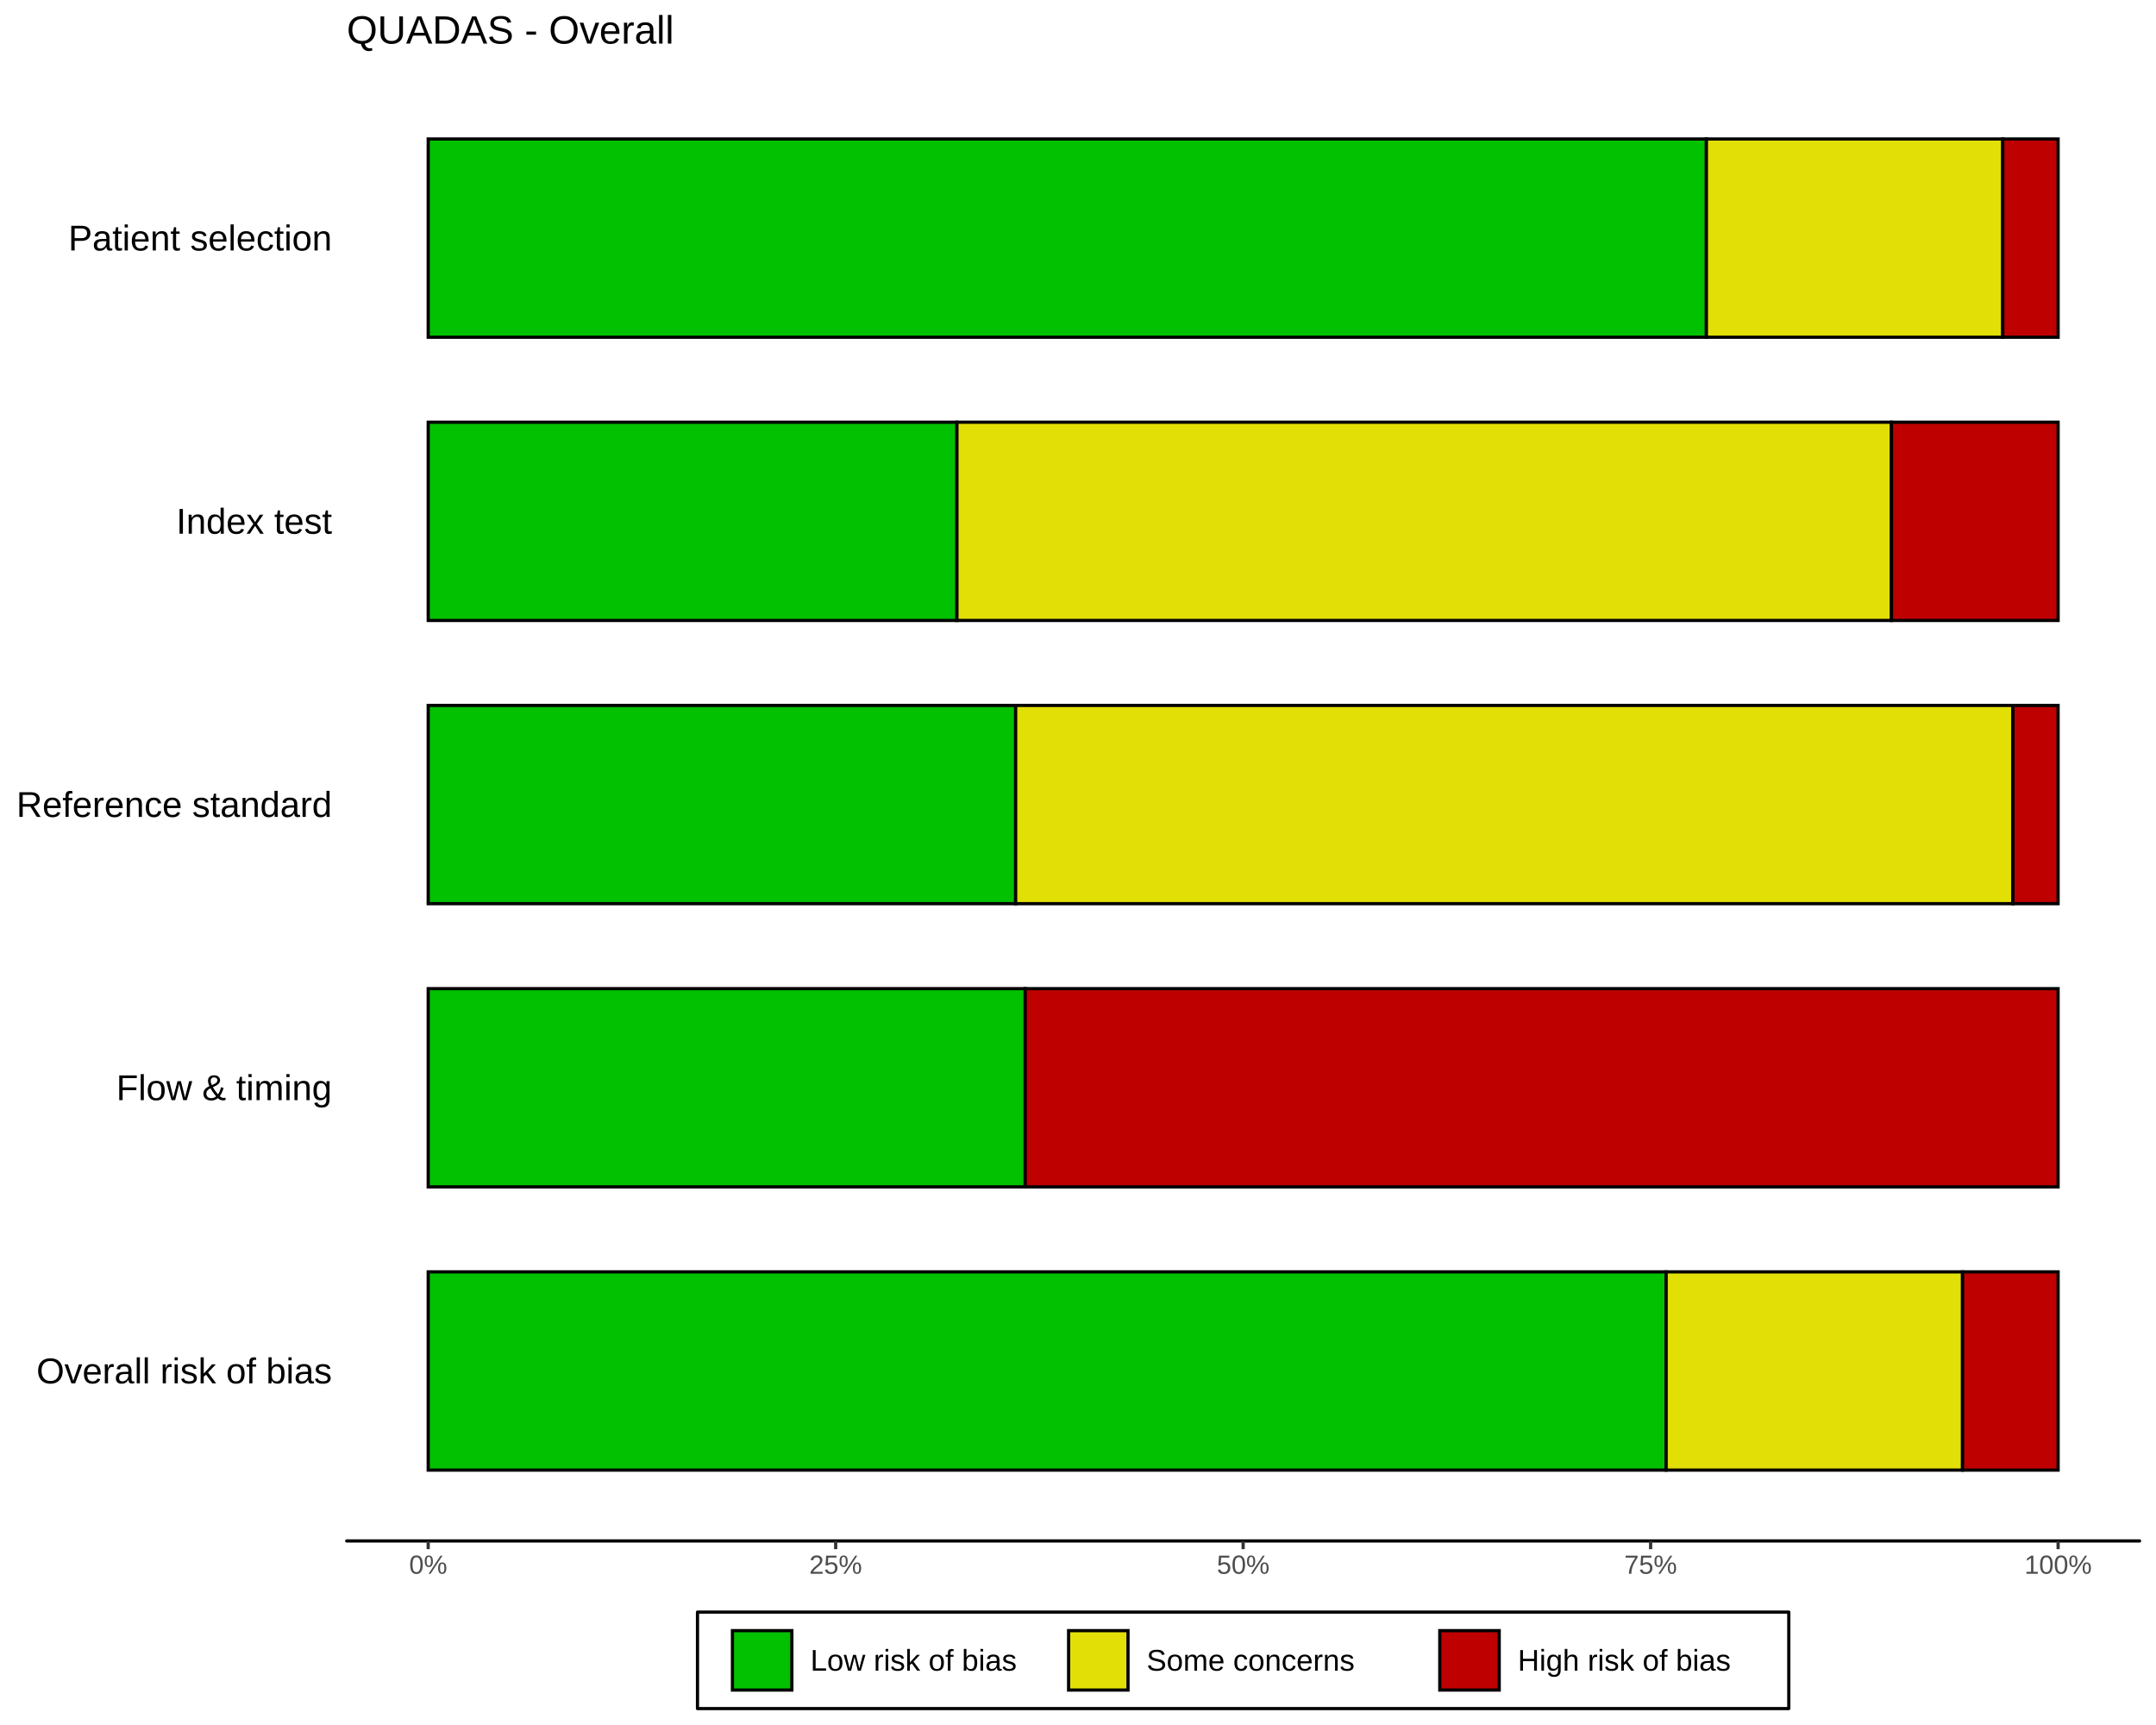
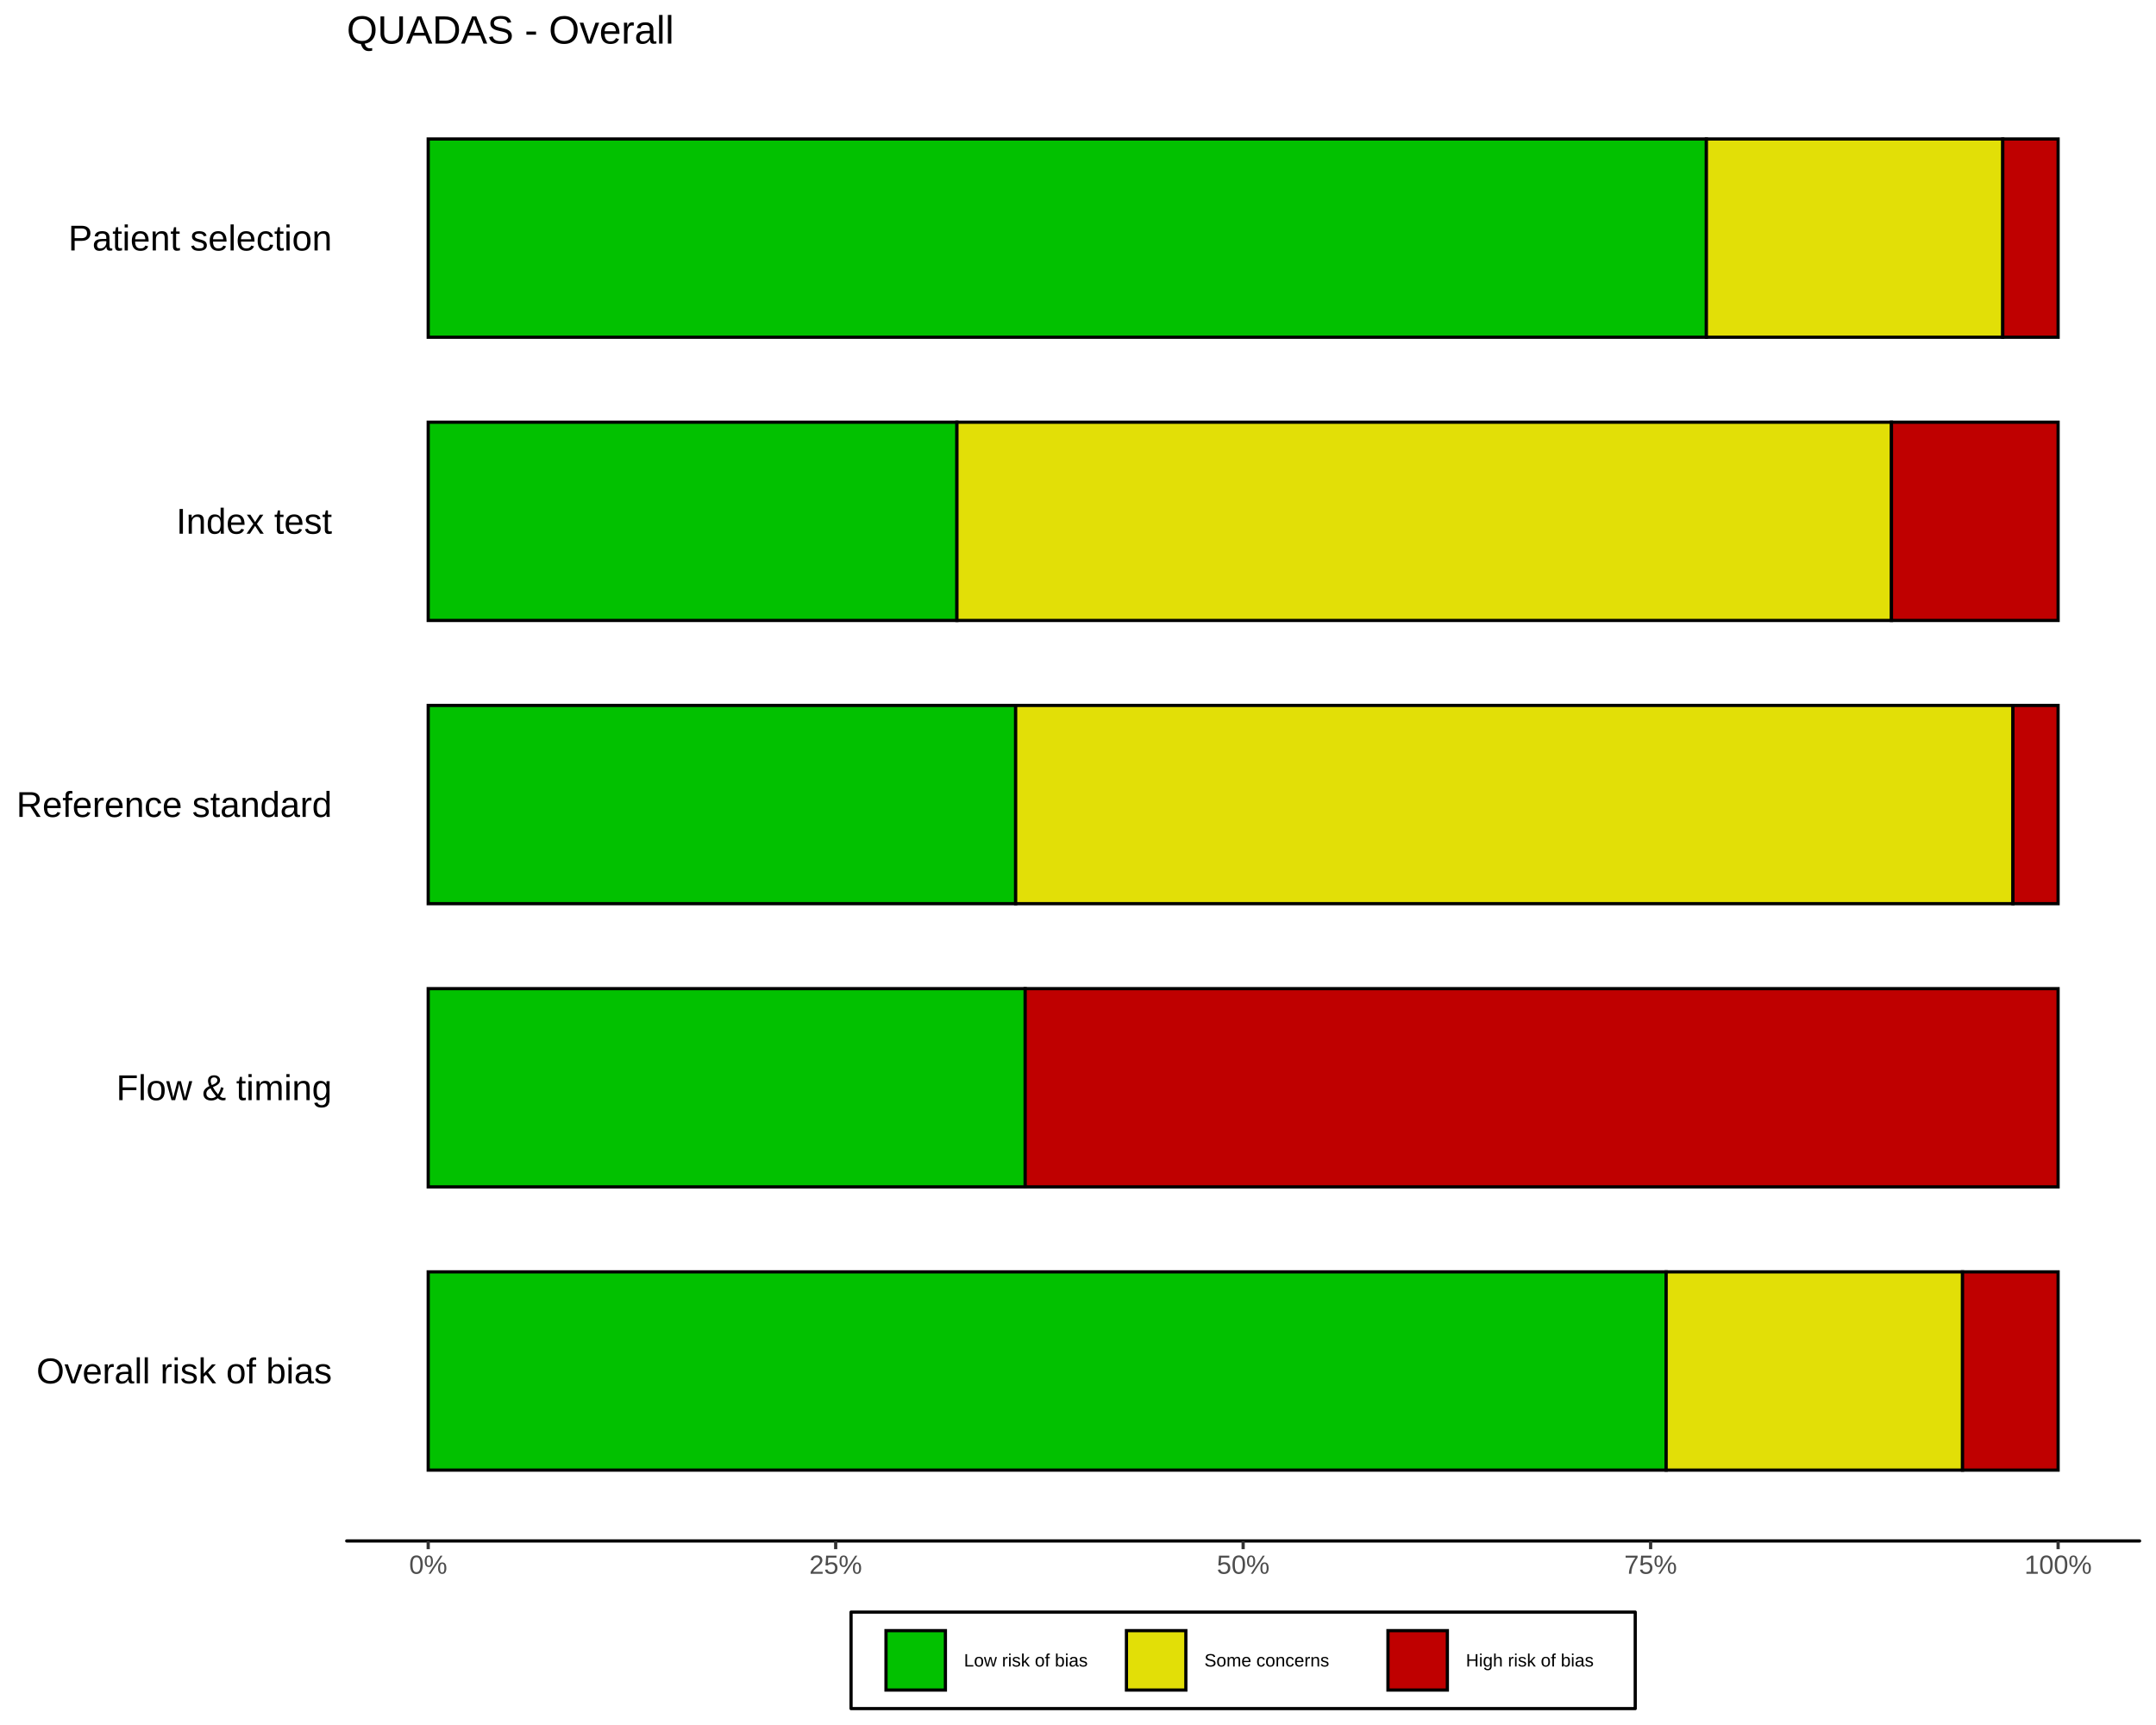
<svg xmlns="http://www.w3.org/2000/svg" viewBox="0 0 720.00 576.00">
  <defs>
    <style type="text/css">
    line, polyline, polygon, path, rect, circle {
      fill: none;
      stroke: #000000;
      stroke-linecap: round;
      stroke-linejoin: round;
      stroke-miterlimit: 10.00;
    }
  </style>
  </defs>
  <rect width="100%" height="100%" style="stroke: none; fill: #FFFFFF;" />
  <rect x="0.00" y="0.00" width="720.00" height="576.00" style="stroke-width: 1.07; stroke: #FFFFFF; fill: #FFFFFF;" />
  <defs>
    <clipPath id="cpMTE1Ljc5fDcxNC41Mnw1MTQuNTR8MjIuNzc=">
      <rect x="115.79" y="22.77" width="598.73" height="491.76" />
    </clipPath>
  </defs>
  <rect x="143.00" y="424.69" width="413.41" height="66.20" style="stroke-width: 1.07; stroke-linecap: square; stroke-linejoin: miter; fill: #02C100;" clip-path="url(#cpMTE1Ljc5fDcxNC41Mnw1MTQuNTR8MjIuNzc=)" />
  <rect x="556.41" y="424.69" width="98.98" height="66.20" style="stroke-width: 1.07; stroke-linecap: square; stroke-linejoin: miter; fill: #E2DF07;" clip-path="url(#cpMTE1Ljc5fDcxNC41Mnw1MTQuNTR8MjIuNzc=)" />
  <rect x="655.39" y="424.69" width="31.92" height="66.20" style="stroke-width: 1.07; stroke-linecap: square; stroke-linejoin: miter; fill: #BF0000;" clip-path="url(#cpMTE1Ljc5fDcxNC41Mnw1MTQuNTR8MjIuNzc=)" />
  <rect x="143.00" y="330.12" width="199.36" height="66.20" style="stroke-width: 1.07; stroke-linecap: square; stroke-linejoin: miter; fill: #02C100;" clip-path="url(#cpMTE1Ljc5fDcxNC41Mnw1MTQuNTR8MjIuNzc=)" />
  <rect x="342.36" y="330.12" width="344.94" height="66.20" style="stroke-width: 1.07; stroke-linecap: square; stroke-linejoin: miter; fill: #BF0000;" clip-path="url(#cpMTE1Ljc5fDcxNC41Mnw1MTQuNTR8MjIuNzc=)" />
  <rect x="143.00" y="235.55" width="196.18" height="66.20" style="stroke-width: 1.07; stroke-linecap: square; stroke-linejoin: miter; fill: #02C100;" clip-path="url(#cpMTE1Ljc5fDcxNC41Mnw1MTQuNTR8MjIuNzc=)" />
  <rect x="339.18" y="235.55" width="333.05" height="66.20" style="stroke-width: 1.07; stroke-linecap: square; stroke-linejoin: miter; fill: #E2DF07;" clip-path="url(#cpMTE1Ljc5fDcxNC41Mnw1MTQuNTR8MjIuNzc=)" />
  <rect x="672.22" y="235.55" width="15.08" height="66.20" style="stroke-width: 1.07; stroke-linecap: square; stroke-linejoin: miter; fill: #BF0000;" clip-path="url(#cpMTE1Ljc5fDcxNC41Mnw1MTQuNTR8MjIuNzc=)" />
  <rect x="143.00" y="140.98" width="176.56" height="66.20" style="stroke-width: 1.07; stroke-linecap: square; stroke-linejoin: miter; fill: #02C100;" clip-path="url(#cpMTE1Ljc5fDcxNC41Mnw1MTQuNTR8MjIuNzc=)" />
  <rect x="319.57" y="140.98" width="312.09" height="66.20" style="stroke-width: 1.07; stroke-linecap: square; stroke-linejoin: miter; fill: #E2DF07;" clip-path="url(#cpMTE1Ljc5fDcxNC41Mnw1MTQuNTR8MjIuNzc=)" />
  <rect x="631.66" y="140.98" width="55.65" height="66.20" style="stroke-width: 1.07; stroke-linecap: square; stroke-linejoin: miter; fill: #BF0000;" clip-path="url(#cpMTE1Ljc5fDcxNC41Mnw1MTQuNTR8MjIuNzc=)" />
  <rect x="143.00" y="46.41" width="426.85" height="66.20" style="stroke-width: 1.07; stroke-linecap: square; stroke-linejoin: miter; fill: #02C100;" clip-path="url(#cpMTE1Ljc5fDcxNC41Mnw1MTQuNTR8MjIuNzc=)" />
  <rect x="569.85" y="46.41" width="98.98" height="66.20" style="stroke-width: 1.07; stroke-linecap: square; stroke-linejoin: miter; fill: #E2DF07;" clip-path="url(#cpMTE1Ljc5fDcxNC41Mnw1MTQuNTR8MjIuNzc=)" />
  <rect x="668.83" y="46.41" width="18.48" height="66.20" style="stroke-width: 1.07; stroke-linecap: square; stroke-linejoin: miter; fill: #BF0000;" clip-path="url(#cpMTE1Ljc5fDcxNC41Mnw1MTQuNTR8MjIuNzc=)" />
  <defs>
    <clipPath id="cpMC4wMHw3MjAuMDB8NTc2LjAwfDAuMDA=">
      <rect x="0.00" y="0.00" width="720.00" height="576.00" />
    </clipPath>
  </defs>
  <g clip-path="url(#cpMC4wMHw3MjAuMDB8NTc2LjAwfDAuMDA=)">
    <text x="12.17" y="461.92" style="font-size: 12.00px; font-family: Liberation Sans;" textLength="98.69px" lengthAdjust="spacingAndGlyphs">Overall risk of bias</text>
  </g>
  <g clip-path="url(#cpMC4wMHw3MjAuMDB8NTc2LjAwfDAuMDA=)">
    <text x="38.84" y="367.35" style="font-size: 12.00px; font-family: Liberation Sans;" textLength="72.02px" lengthAdjust="spacingAndGlyphs">Flow &amp; timing</text>
  </g>
  <g clip-path="url(#cpMC4wMHw3MjAuMDB8NTc2LjAwfDAuMDA=)">
    <text x="5.48" y="272.78" style="font-size: 12.00px; font-family: Liberation Sans;" textLength="105.38px" lengthAdjust="spacingAndGlyphs">Reference standard</text>
  </g>
  <g clip-path="url(#cpMC4wMHw3MjAuMDB8NTc2LjAwfDAuMDA=)">
    <text x="58.85" y="178.21" style="font-size: 12.00px; font-family: Liberation Sans;" textLength="52.00px" lengthAdjust="spacingAndGlyphs">Index test</text>
  </g>
  <g clip-path="url(#cpMC4wMHw3MjAuMDB8NTc2LjAwfDAuMDA=)">
    <text x="22.82" y="83.64" style="font-size: 12.00px; font-family: Liberation Sans;" textLength="88.03px" lengthAdjust="spacingAndGlyphs">Patient selection</text>
  </g>
  <polyline points="115.79,514.54 714.52,514.54 " style="stroke-width: 1.07;" clip-path="url(#cpMC4wMHw3MjAuMDB8NTc2LjAwfDAuMDA=)" />
  <polyline points="143.00,517.28 143.00,514.54 " style="stroke-width: 1.07; stroke: #333333; stroke-linecap: butt;" clip-path="url(#cpMC4wMHw3MjAuMDB8NTc2LjAwfDAuMDA=)" />
  <polyline points="279.08,517.28 279.08,514.54 " style="stroke-width: 1.07; stroke: #333333; stroke-linecap: butt;" clip-path="url(#cpMC4wMHw3MjAuMDB8NTc2LjAwfDAuMDA=)" />
  <polyline points="415.15,517.28 415.15,514.54 " style="stroke-width: 1.07; stroke: #333333; stroke-linecap: butt;" clip-path="url(#cpMC4wMHw3MjAuMDB8NTc2LjAwfDAuMDA=)" />
  <polyline points="551.23,517.28 551.23,514.54 " style="stroke-width: 1.07; stroke: #333333; stroke-linecap: butt;" clip-path="url(#cpMC4wMHw3MjAuMDB8NTc2LjAwfDAuMDA=)" />
  <polyline points="687.31,517.28 687.31,514.54 " style="stroke-width: 1.07; stroke: #333333; stroke-linecap: butt;" clip-path="url(#cpMC4wMHw3MjAuMDB8NTc2LjAwfDAuMDA=)" />
  <g clip-path="url(#cpMC4wMHw3MjAuMDB8NTc2LjAwfDAuMDA=)">
    <text x="136.64" y="525.51" style="font-size: 8.80px; fill: #4D4D4D; font-family: Liberation Sans;" textLength="12.72px" lengthAdjust="spacingAndGlyphs">0%</text>
  </g>
  <g clip-path="url(#cpMC4wMHw3MjAuMDB8NTc2LjAwfDAuMDA=)">
    <text x="270.27" y="525.51" style="font-size: 8.80px; fill: #4D4D4D; font-family: Liberation Sans;" textLength="17.61px" lengthAdjust="spacingAndGlyphs">25%</text>
  </g>
  <g clip-path="url(#cpMC4wMHw3MjAuMDB8NTc2LjAwfDAuMDA=)">
    <text x="406.35" y="525.51" style="font-size: 8.80px; fill: #4D4D4D; font-family: Liberation Sans;" textLength="17.61px" lengthAdjust="spacingAndGlyphs">50%</text>
  </g>
  <g clip-path="url(#cpMC4wMHw3MjAuMDB8NTc2LjAwfDAuMDA=)">
    <text x="542.42" y="525.51" style="font-size: 8.80px; fill: #4D4D4D; font-family: Liberation Sans;" textLength="17.61px" lengthAdjust="spacingAndGlyphs">75%</text>
  </g>
  <g clip-path="url(#cpMC4wMHw3MjAuMDB8NTc2LjAwfDAuMDA=)">
    <text x="676.06" y="525.51" style="font-size: 8.80px; fill: #4D4D4D; font-family: Liberation Sans;" textLength="22.50px" lengthAdjust="spacingAndGlyphs">100%</text>
  </g>
-   <rect x="232.93" y="538.30" width="364.44" height="32.22" style="stroke-width: 1.07; fill: #FFFFFF;" clip-path="url(#cpMC4wMHw3MjAuMDB8NTc2LjAwfDAuMDA=)" />
-   <rect x="243.89" y="543.78" width="21.26" height="21.26" style="stroke-width: 1.07; stroke: #FFFFFF; fill: #F2F2F2;" clip-path="url(#cpMC4wMHw3MjAuMDB8NTc2LjAwfDAuMDA=)" />
-   <rect x="244.60" y="544.49" width="19.84" height="19.84" style="stroke-width: 1.07; stroke-linecap: square; stroke-linejoin: miter; fill: #02C100;" clip-path="url(#cpMC4wMHw3MjAuMDB8NTc2LjAwfDAuMDA=)" />
-   <rect x="356.16" y="543.78" width="21.26" height="21.26" style="stroke-width: 1.07; stroke: #FFFFFF; fill: #F2F2F2;" clip-path="url(#cpMC4wMHw3MjAuMDB8NTc2LjAwfDAuMDA=)" />
-   <rect x="356.86" y="544.49" width="19.84" height="19.84" style="stroke-width: 1.07; stroke-linecap: square; stroke-linejoin: miter; fill: #E2DF07;" clip-path="url(#cpMC4wMHw3MjAuMDB8NTc2LjAwfDAuMDA=)" />
-   <rect x="480.11" y="543.78" width="21.26" height="21.26" style="stroke-width: 1.07; stroke: #FFFFFF; fill: #F2F2F2;" clip-path="url(#cpMC4wMHw3MjAuMDB8NTc2LjAwfDAuMDA=)" />
-   <rect x="480.82" y="544.49" width="19.84" height="19.84" style="stroke-width: 1.07; stroke-linecap: square; stroke-linejoin: miter; fill: #BF0000;" clip-path="url(#cpMC4wMHw3MjAuMDB8NTc2LjAwfDAuMDA=)" />
+   <rect x="284.21" y="538.30" width="261.88" height="32.22" style="stroke-width: 1.07; fill: #FFFFFF;" clip-path="url(#cpMC4wMHw3MjAuMDB8NTc2LjAwfDAuMDA=)" />
+   <rect x="295.17" y="543.78" width="21.26" height="21.26" style="stroke-width: 1.07; stroke: #FFFFFF; fill: #F2F2F2;" clip-path="url(#cpMC4wMHw3MjAuMDB8NTc2LjAwfDAuMDA=)" />
+   <rect x="295.88" y="544.49" width="19.84" height="19.84" style="stroke-width: 1.07; stroke-linecap: square; stroke-linejoin: miter; fill: #02C100;" clip-path="url(#cpMC4wMHw3MjAuMDB8NTc2LjAwfDAuMDA=)" />
+   <rect x="375.47" y="543.78" width="21.26" height="21.26" style="stroke-width: 1.07; stroke: #FFFFFF; fill: #F2F2F2;" clip-path="url(#cpMC4wMHw3MjAuMDB8NTc2LjAwfDAuMDA=)" />
+   <rect x="376.18" y="544.49" width="19.84" height="19.84" style="stroke-width: 1.07; stroke-linecap: square; stroke-linejoin: miter; fill: #E2DF07;" clip-path="url(#cpMC4wMHw3MjAuMDB8NTc2LjAwfDAuMDA=)" />
+   <rect x="462.80" y="543.78" width="21.26" height="21.26" style="stroke-width: 1.07; stroke: #FFFFFF; fill: #F2F2F2;" clip-path="url(#cpMC4wMHw3MjAuMDB8NTc2LjAwfDAuMDA=)" />
+   <rect x="463.51" y="544.49" width="19.84" height="19.84" style="stroke-width: 1.07; stroke-linecap: square; stroke-linejoin: miter; fill: #BF0000;" clip-path="url(#cpMC4wMHw3MjAuMDB8NTc2LjAwfDAuMDA=)" />
  <g clip-path="url(#cpMC4wMHw3MjAuMDB8NTc2LjAwfDAuMDA=)">
-     <text x="270.63" y="557.85" style="font-size: 10.00px; font-family: Liberation Sans;" textLength="80.05px" lengthAdjust="spacingAndGlyphs">  Low risk of bias  </text>
+     <text x="321.91" y="556.47" style="font-size: 6.00px; font-family: Liberation Sans;" textLength="48.08px" lengthAdjust="spacingAndGlyphs">  Low risk of bias  </text>
  </g>
  <g clip-path="url(#cpMC4wMHw3MjAuMDB8NTc2LjAwfDAuMDA=)">
-     <text x="382.90" y="557.85" style="font-size: 10.00px; font-family: Liberation Sans;" textLength="91.73px" lengthAdjust="spacingAndGlyphs">  Some concerns      </text>
+     <text x="402.21" y="556.47" style="font-size: 6.00px; font-family: Liberation Sans;" textLength="55.11px" lengthAdjust="spacingAndGlyphs">  Some concerns      </text>
  </g>
  <g clip-path="url(#cpMC4wMHw3MjAuMDB8NTc2LjAwfDAuMDA=)">
-     <text x="506.85" y="557.85" style="font-size: 10.00px; font-family: Liberation Sans;" textLength="85.05px" lengthAdjust="spacingAndGlyphs">  High risk of bias   </text>
+     <text x="489.54" y="556.47" style="font-size: 6.00px; font-family: Liberation Sans;" textLength="51.08px" lengthAdjust="spacingAndGlyphs">  High risk of bias   </text>
  </g>
  <g clip-path="url(#cpMC4wMHw3MjAuMDB8NTc2LjAwfDAuMDA=)">
    <text x="115.79" y="14.56" style="font-size: 13.20px; font-family: Liberation Sans;" textLength="109.17px" lengthAdjust="spacingAndGlyphs">QUADAS - Overall</text>
  </g>
</svg>
